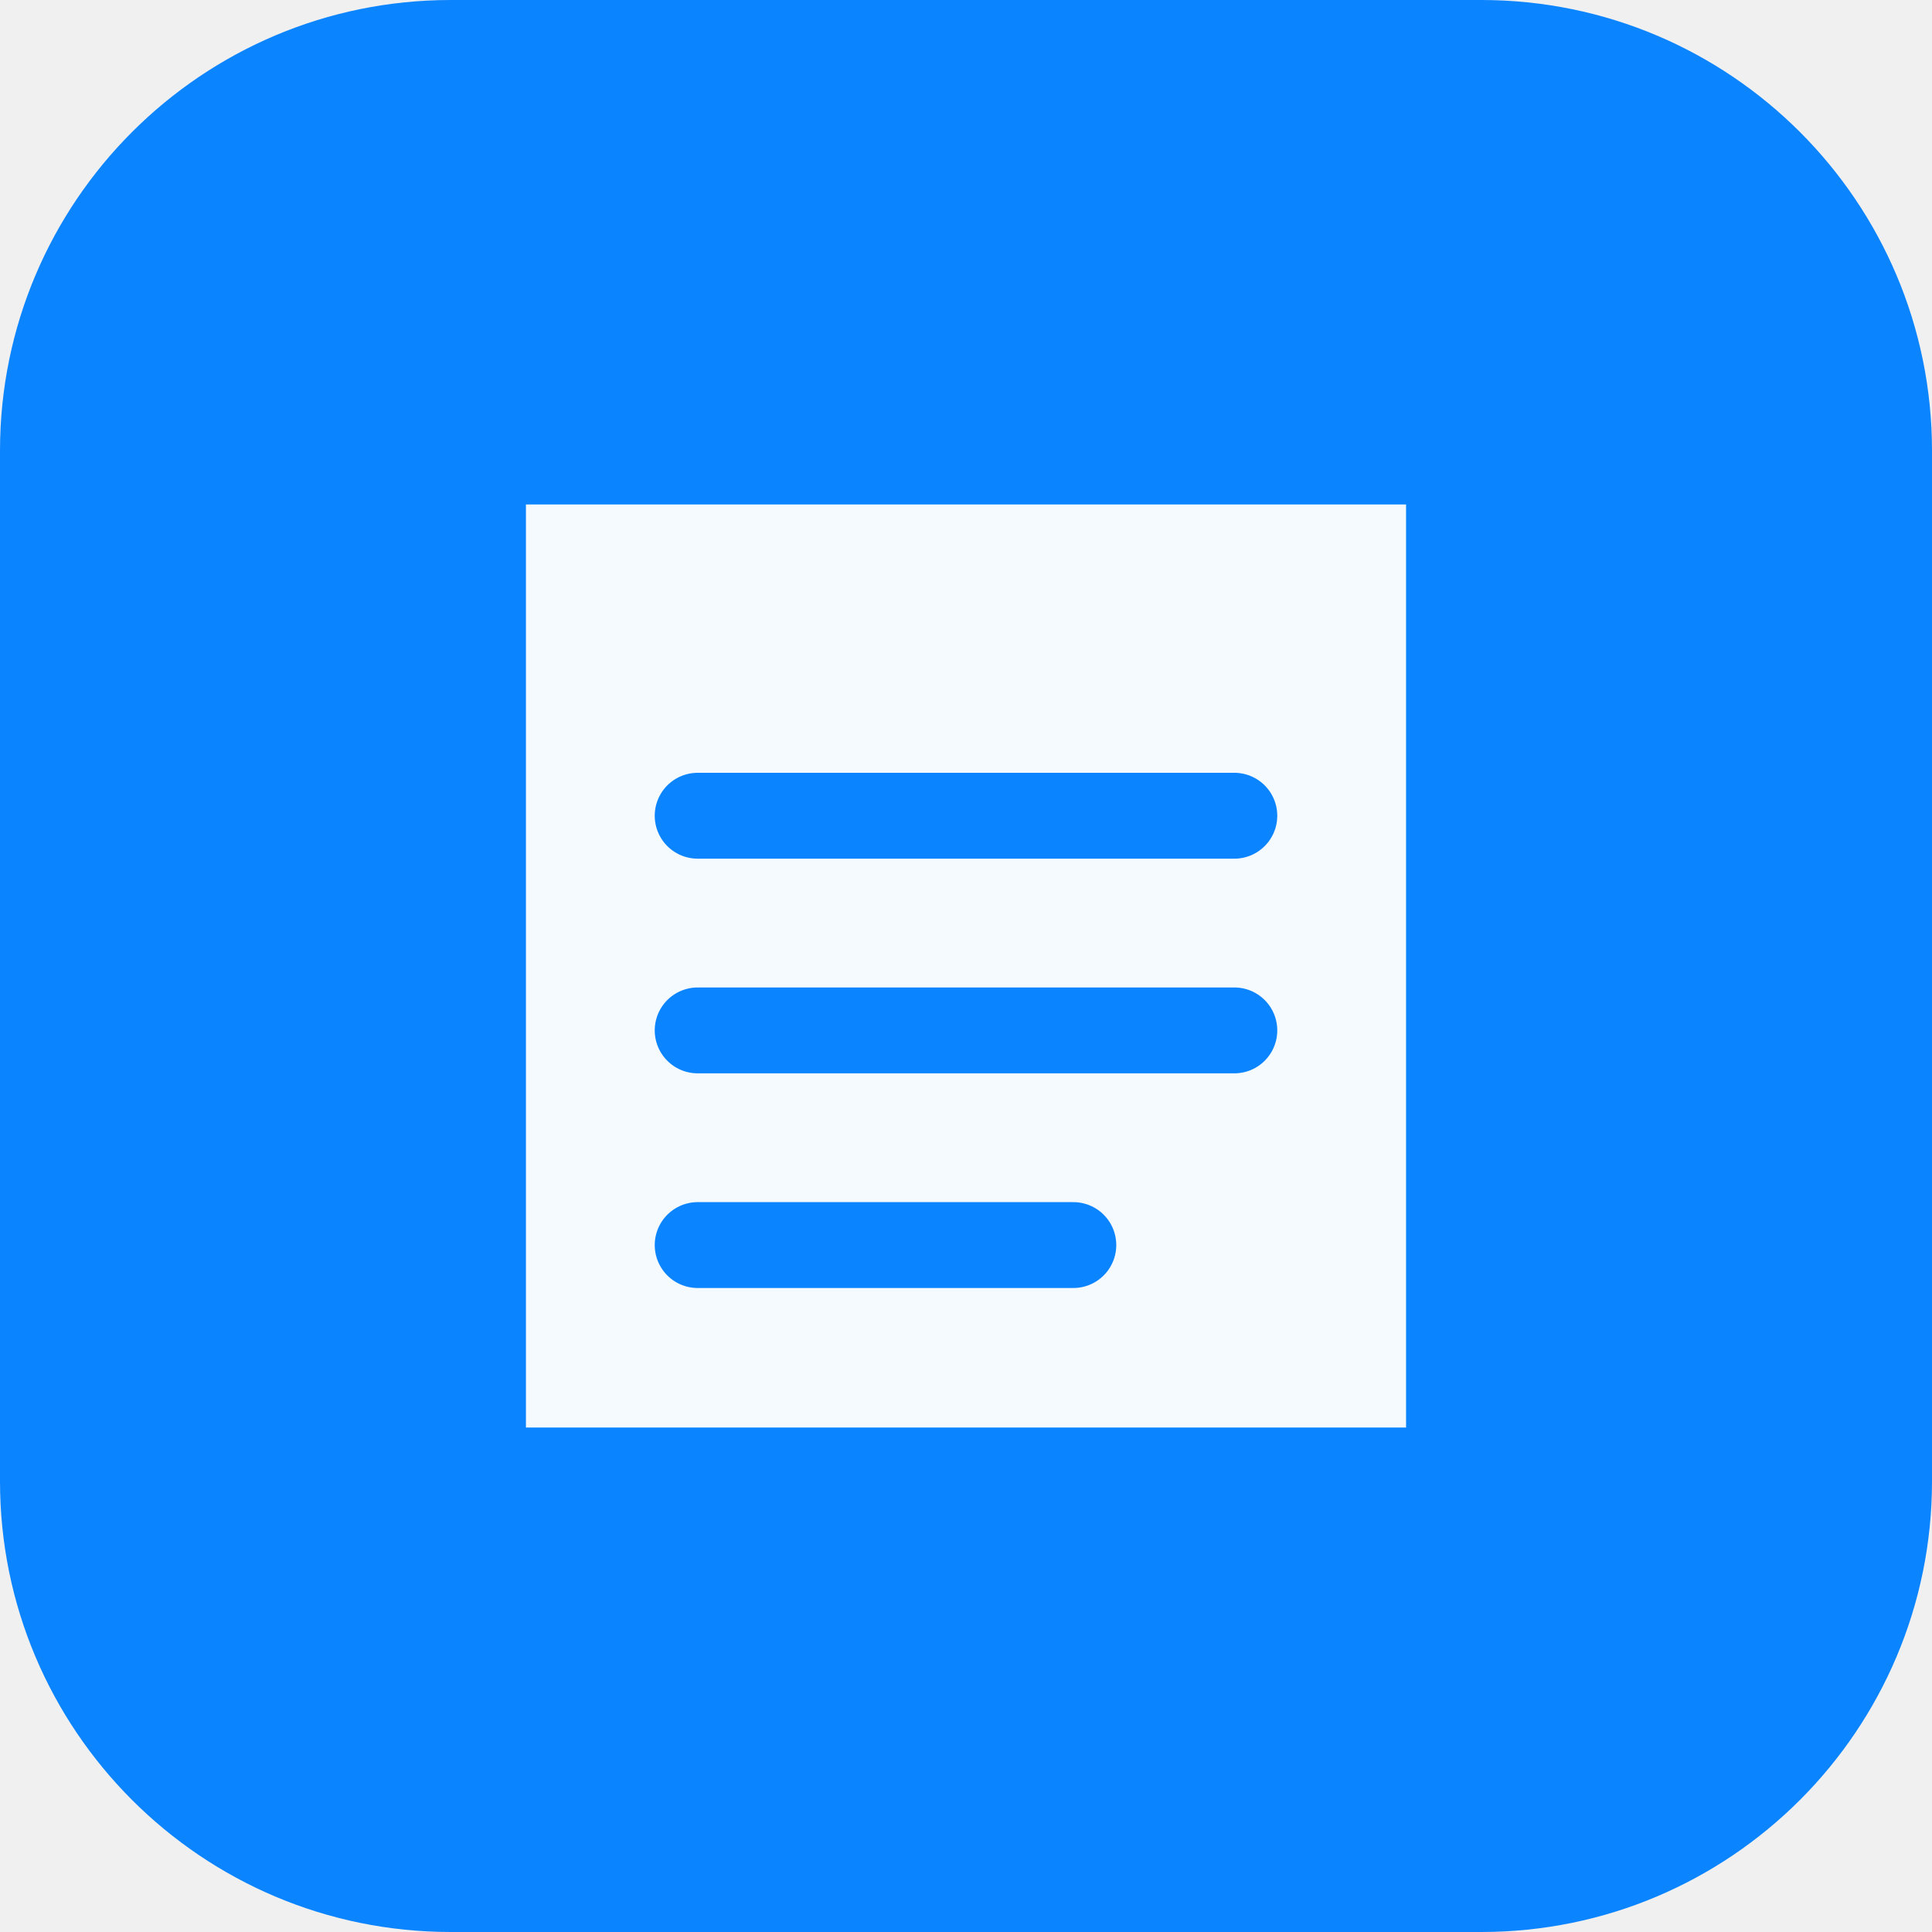
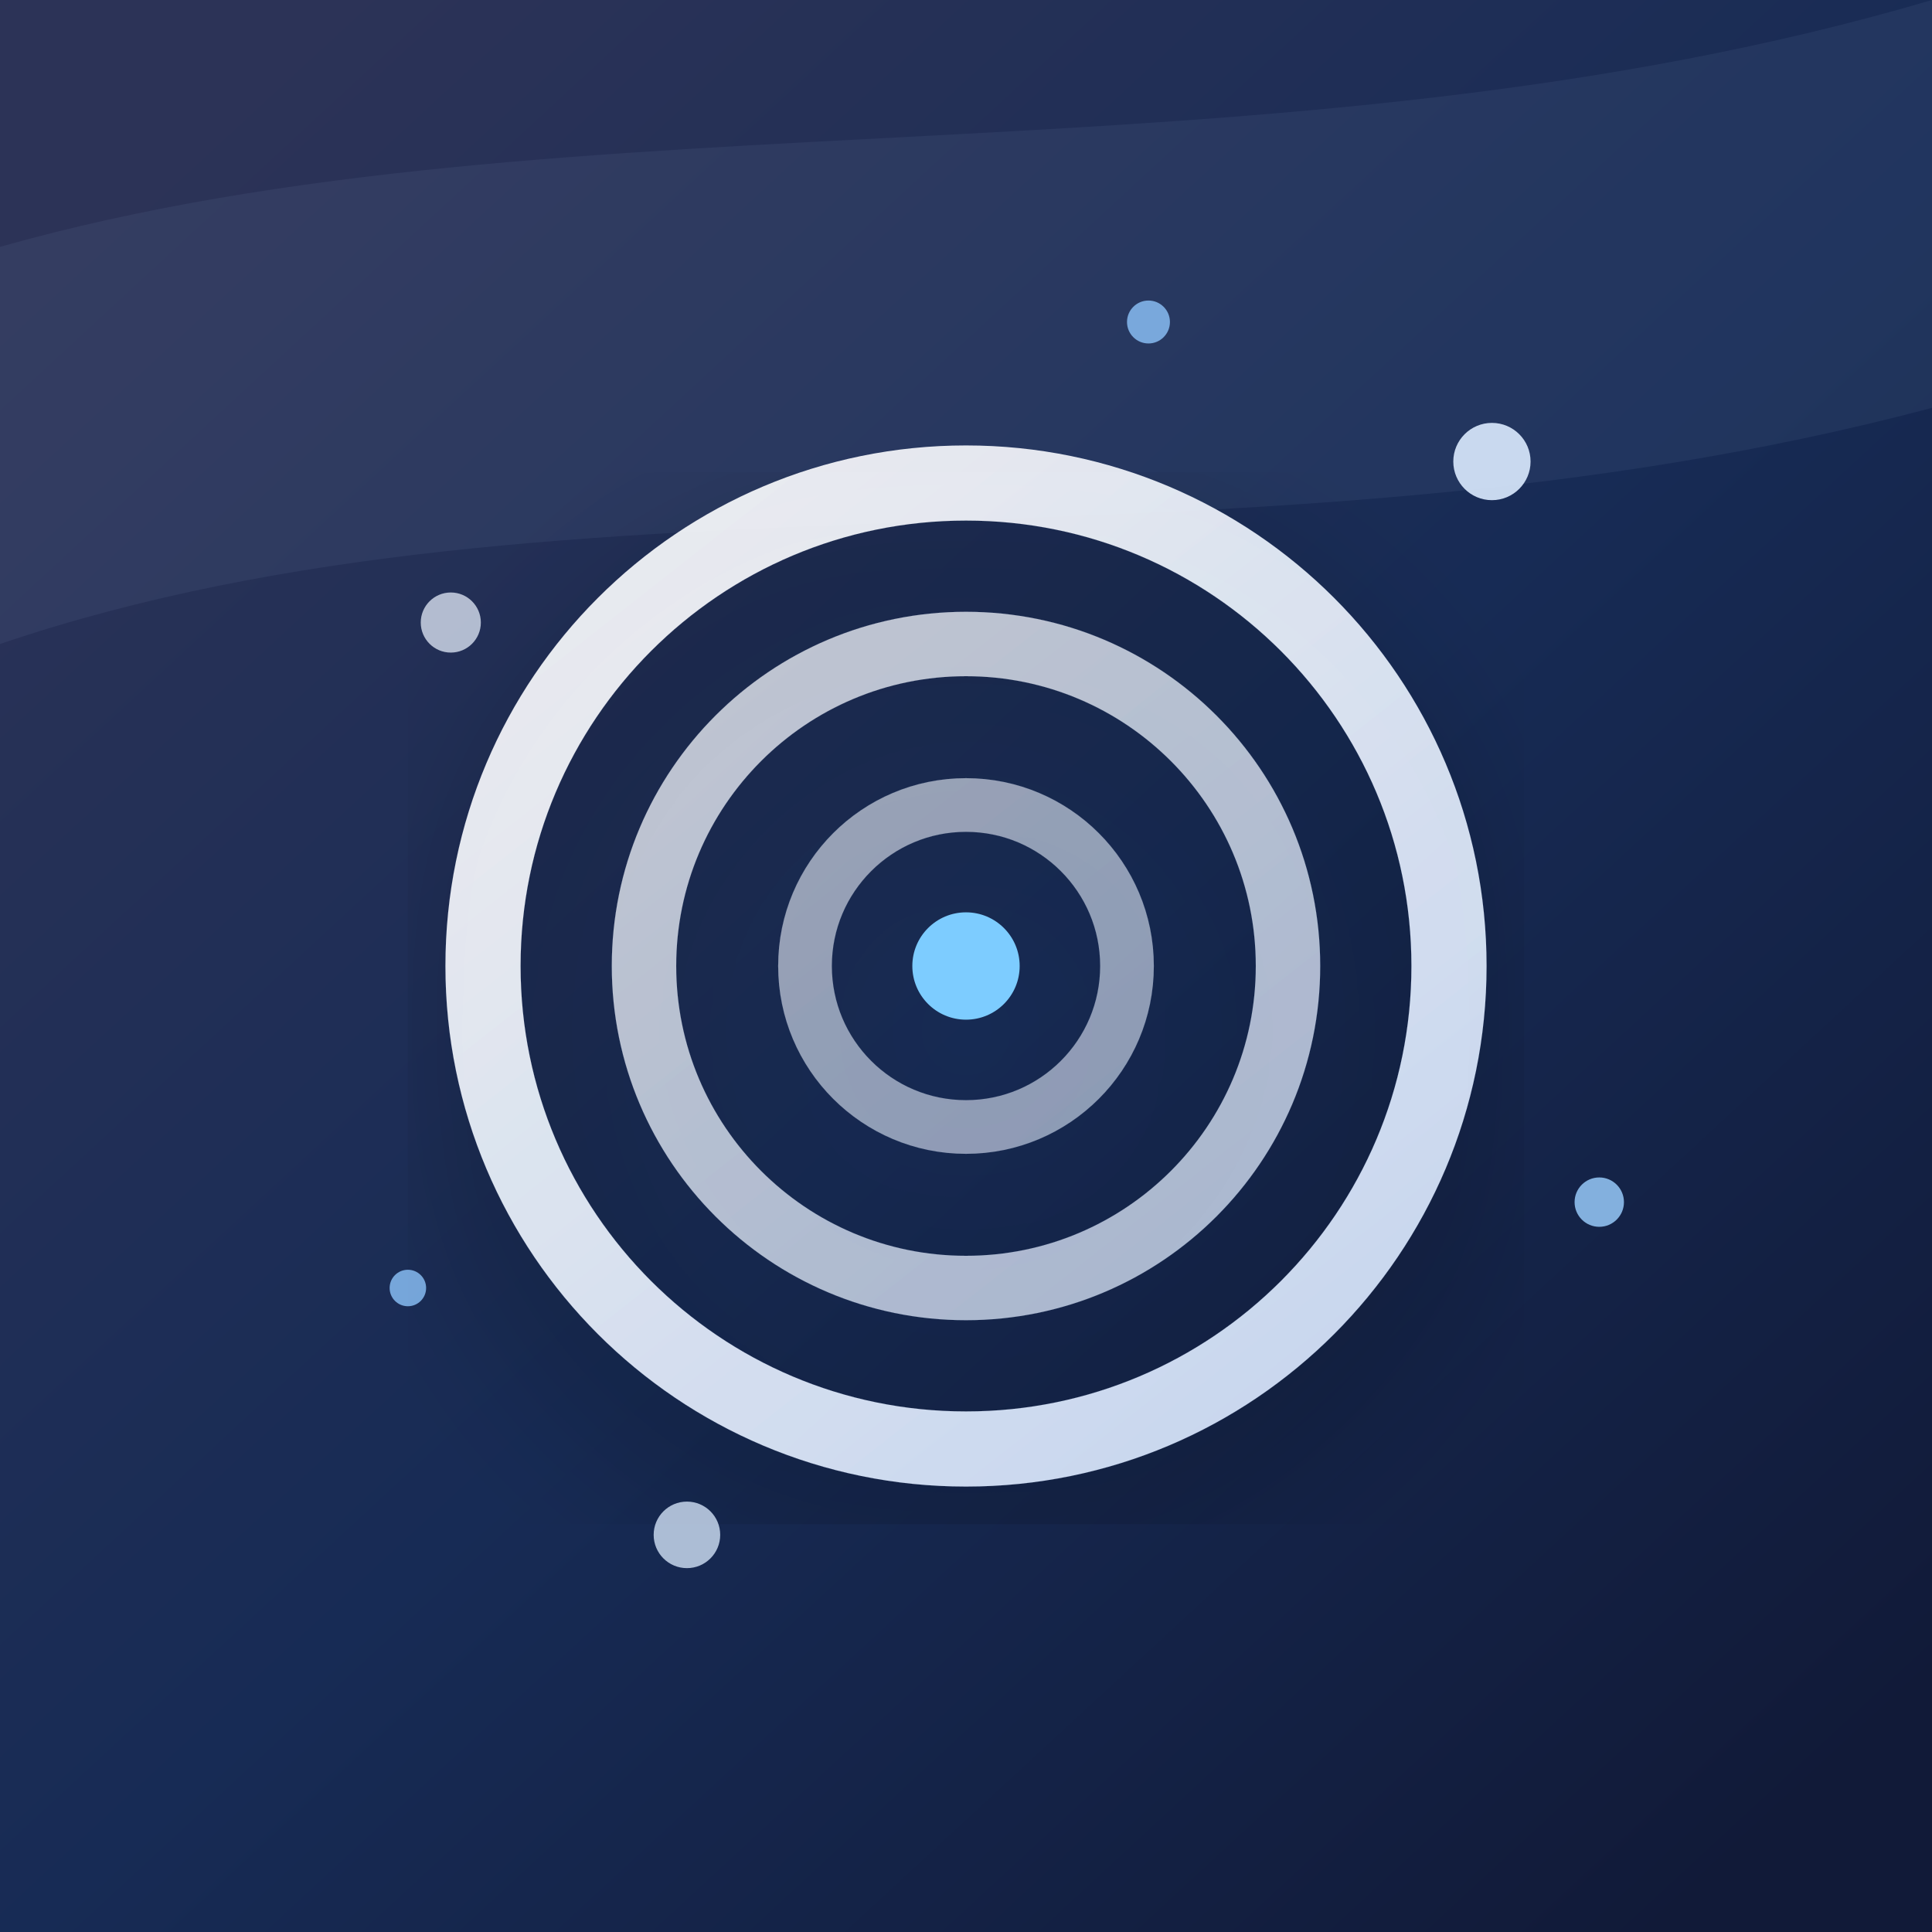
<svg xmlns="http://www.w3.org/2000/svg" viewBox="0 0 180 180">
-   <rect width="180" height="180" rx="42" fill="#0a84ff" />
-   <path d="M49 47h82v86H49z" fill="white" opacity=".96" />
-   <path d="M65 76h50M65 96h50M65 116h35" stroke="#0a84ff" stroke-width="8" stroke-linecap="round" />
+   <defs>
+     <linearGradient id="ground" x1="18" y1="12" x2="165" y2="171" gradientUnits="userSpaceOnUse">
+       <stop stop-color="#2C3357" />
+       <stop offset=".52" stop-color="#172B55" />
+       <stop offset="1" stop-color="#111A38" />
+     </linearGradient>
+     <linearGradient id="glyph" x1="58" y1="48" x2="124" y2="132" gradientUnits="userSpaceOnUse">
+       <stop stop-color="#FFFFFF" />
+       <stop offset="1" stop-color="#D9E8FF" />
+     </linearGradient>
+     <radialGradient id="glow" cx="0" cy="0" r="1" gradientTransform="translate(90 90) rotate(90) scale(42)">
+       <stop stop-color="#69B8FF" stop-opacity=".42" />
+       <stop offset="1" stop-color="#69B8FF" stop-opacity="0" />
+     </radialGradient>
+     <filter id="soft" x="38" y="38" width="104" height="104" filterUnits="userSpaceOnUse">
+       <feDropShadow dx="0" dy="6" stdDeviation="7" flood-color="#020611" flood-opacity=".32" />
+     </filter>
+   </defs>
+   <rect width="180" height="180" fill="url(#ground)" />
+   <path d="M0 23C53 8 119 18 180 0v38C116 55 53 42 0 60V23Z" fill="#BED7FF" opacity=".06" />
+   <circle cx="90" cy="90" r="51" fill="url(#glow)" />
+   <g filter="url(#soft)" fill="none" stroke="url(#glyph)" stroke-linecap="round">
+     <circle cx="90" cy="90" r="45" stroke-width="7" opacity=".9" />
+     <circle cx="90" cy="90" r="30" stroke-width="6" opacity=".72" />
+     <circle cx="90" cy="90" r="15" stroke-width="5" opacity=".56" />
+   </g>
+   <circle cx="90" cy="90" r="5" fill="#7DCCFF" />
+   <circle cx="139" cy="43" r="3.6" fill="#DCEBFF" opacity=".9" />
+   <circle cx="107" cy="30" r="2" fill="#8FC8FF" opacity=".78" />
+   <circle cx="42" cy="58" r="2.8" fill="#EAF3FF" opacity=".72" />
+   <circle cx="149" cy="112" r="2.3" fill="#9BD0FF" opacity=".82" />
+   <circle cx="64" cy="143" r="3.1" fill="#DCEBFF" opacity=".76" />
+   <circle cx="38" cy="120" r="1.7" fill="#8FC8FF" opacity=".78" />
</svg>
